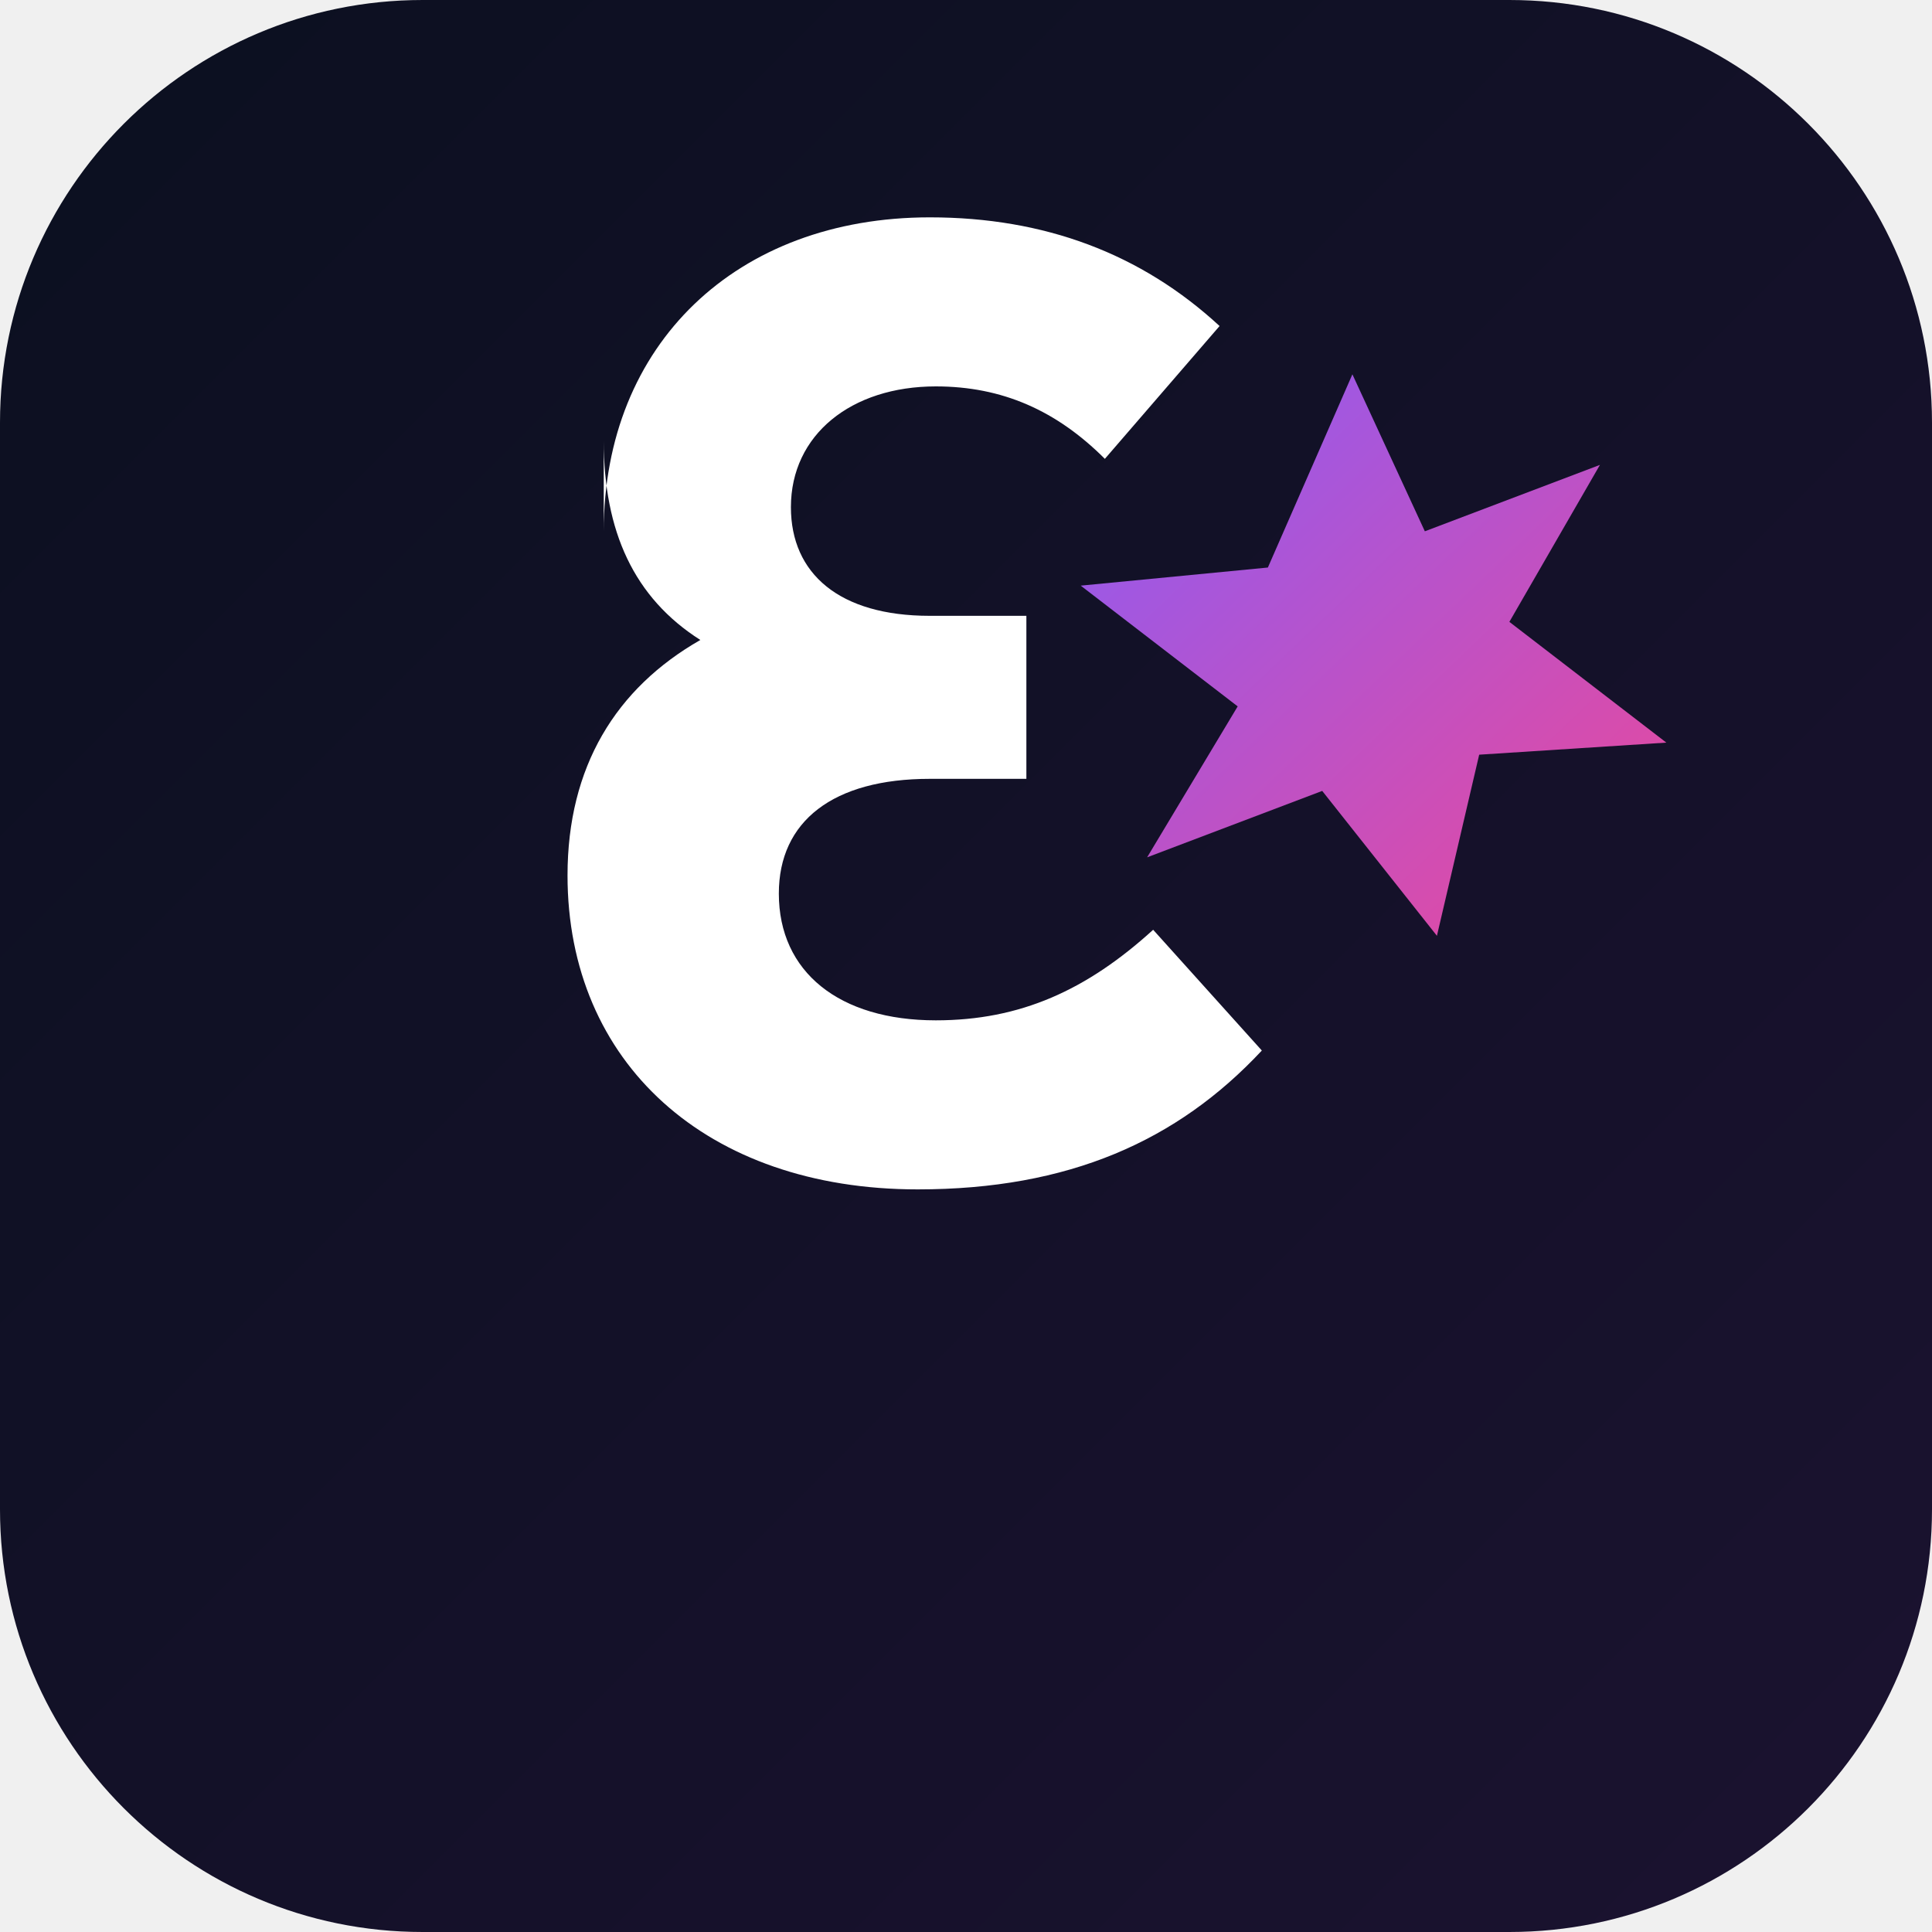
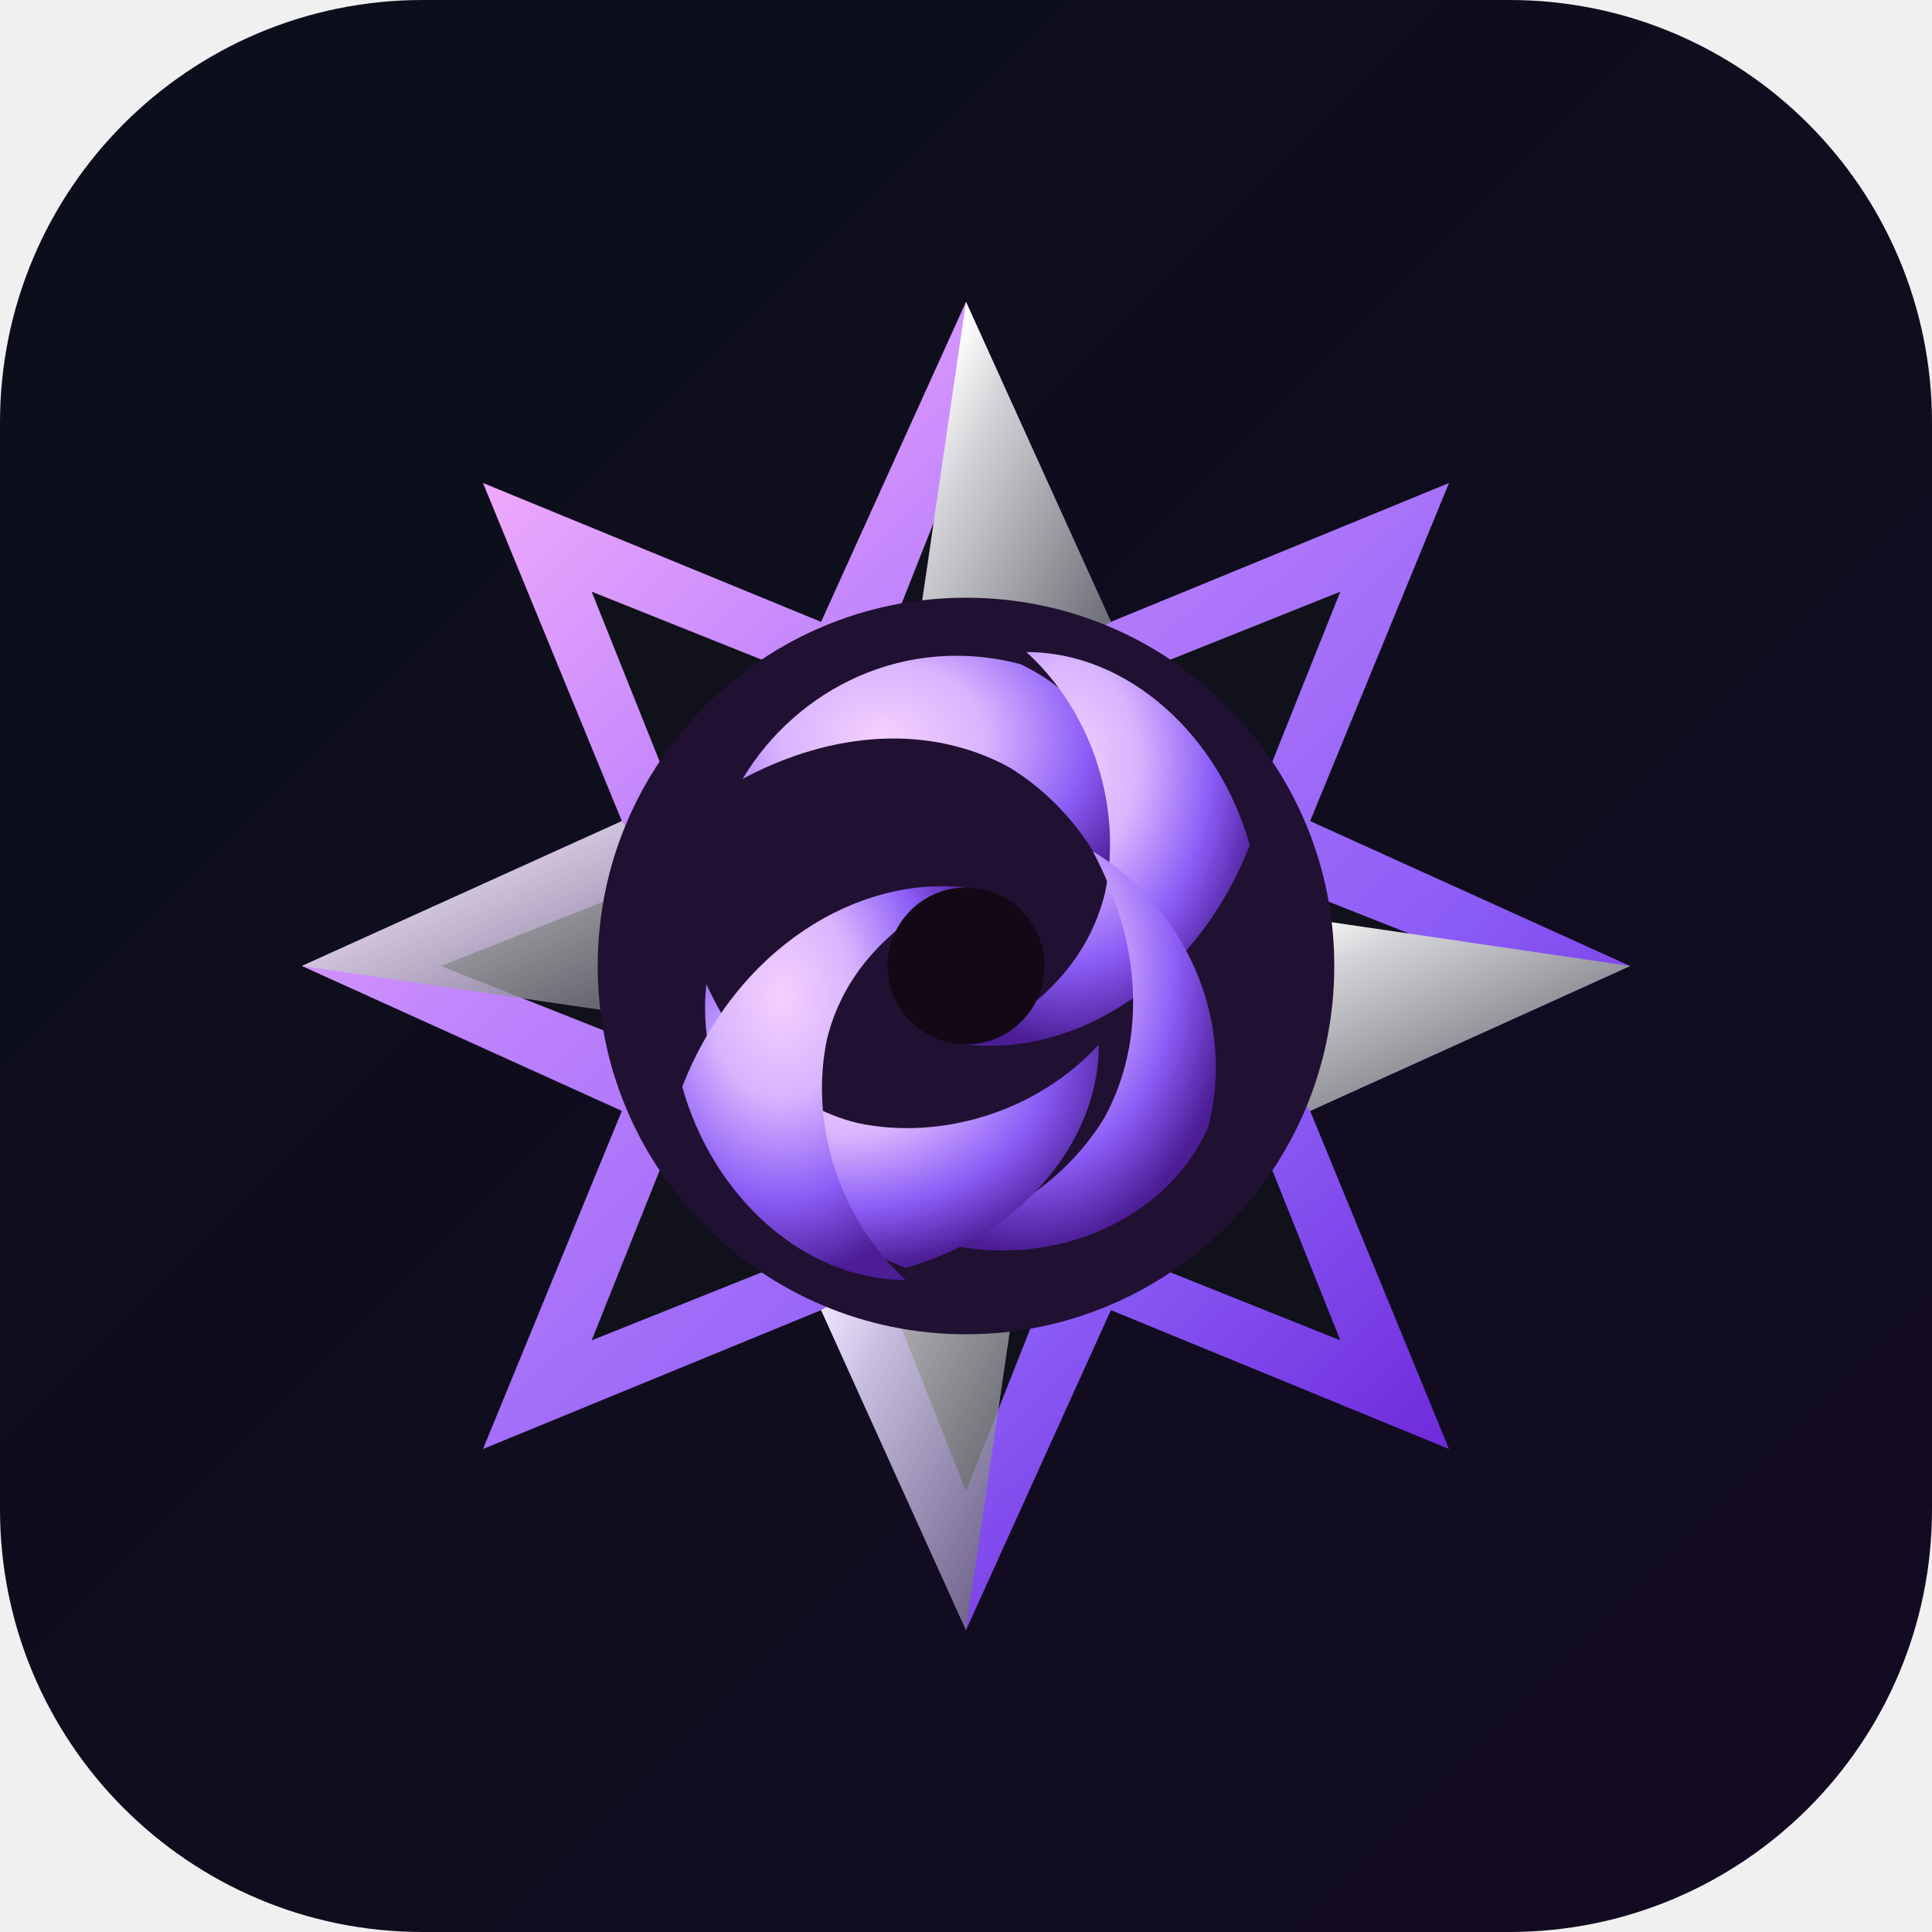
<svg xmlns="http://www.w3.org/2000/svg" viewBox="0 0 32 32">
  <defs>
    <linearGradient id="bg" x1="0%" y1="0%" x2="100%" y2="100%">
-       <stop offset="0%" stop-color="#0b1020" />
-       <stop offset="100%" stop-color="#1b1230" />
+       <stop offset="0%" stop-color="#0b0f1a" />
+       <stop offset="100%" stop-color="#140b22" />
    </linearGradient>
-     <linearGradient id="accent" x1="0%" y1="0%" x2="100%" y2="100%">
-       <stop offset="0%" stop-color="#8b5cf6" />
-       <stop offset="100%" stop-color="#ec4899" />
+     <linearGradient id="star" x1="14%" y1="12%" x2="86%" y2="88%">
+       <stop offset="0%" stop-color="#f0abfc" />
+       <stop offset="28%" stop-color="#c084fc" />
+       <stop offset="72%" stop-color="#8b5cf6" />
+       <stop offset="100%" stop-color="#6d28d9" />
    </linearGradient>
+     <linearGradient id="steel" x1="18%" y1="16%" x2="82%" y2="84%">
+       <stop offset="0%" stop-color="#ffffff" />
+       <stop offset="24%" stop-color="#d4d4d8" />
+       <stop offset="100%" stop-color="#71717a" />
+     </linearGradient>
+     <radialGradient id="swirl" cx="35%" cy="28%" r="72%">
+       <stop offset="0%" stop-color="#f5d0fe" />
+       <stop offset="36%" stop-color="#d8b4fe" />
+       <stop offset="72%" stop-color="#8b5cf6" />
+       <stop offset="100%" stop-color="#4c1d95" />
+     </radialGradient>
  </defs>
  <rect width="32" height="32" rx="7" fill="url(#bg)" />
-   <path d="M10 8.8c0-3.1 2.2-5.2 5.4-5.2 1.9 0 3.5.6 4.8 1.8L18.3 7.6c-.8-.8-1.7-1.2-2.8-1.2-1.4 0-2.4.8-2.4 2 0 1.1.8 1.8 2.3 1.8h1.6v2.7h-1.6c-1.6 0-2.5.7-2.5 1.9 0 1.3 1 2.1 2.6 2.1 1.4 0 2.5-.5 3.6-1.5l1.8 2c-1.4 1.5-3.2 2.3-5.7 2.3-3.5 0-5.8-2.1-5.8-5.2 0-1.8.8-3.1 2.2-3.9-1.1-.7-1.6-1.8-1.6-3.3Z" fill="#fff" />
-   <path d="M22.4 6.2 23.6 8.8 26.5 7.7 25 10.3l2.6 2-3.1.2-.7 3-1.9-2.4-2.9 1.1 1.5-2.5-2.6-2 3.1-.3Z" fill="url(#accent)" />
+   <g transform="translate(16 16)">
+     <path d="M0-11 2.4-5.7 8-8 5.7-2.4 11 0 5.7 2.4 8 8 2.4 5.7 0 11-2.4 5.7-8 8-5.7 2.4-11 0-5.7-2.4-8-8-2.4-5.7Z" fill="url(#star)" />
+     <path d="M0-8.7 1.7-4.4 6.2-6.2 4.4-1.7 8.7 0 4.4 1.7 6.2 6.2 1.7 4.4 0 8.7-1.7 4.4-6.2 6.2-4.4 1.7-8.7 0-4.4-1.7-6.2-6.2-1.7-4.4Z" fill="#10111a" />
+     <path d="M0-11 2.4-5.7-1.1-3.5Z" fill="url(#steel)" />
+     <path d="M11 0 5.7 2.4 3.5-1.1Z" fill="url(#steel)" />
+     <path d="M0 11-2.4 5.7 1.1 3.5Z" fill="url(#steel)" opacity="0.8" />
+     <path d="M-11 0-5.7-2.4-3.5 1.1Z" fill="url(#steel)" opacity="0.8" />
+     <circle r="6.1" fill="#201132" />
+     <g fill="url(#swirl)">
+       <path d="M.9-5c-1.9-.5-3.7.4-4.6 1.9 1.5-.8 3.1-.9 4.4-.2 1 .6 1.8 1.7 2 3 .6-1.8-.1-3.9-1.8-4.7Z" />
+       <path d="M4.7-2c-.5-1.8-2-3.2-3.7-3.2 1.1 1 1.6 2.6 1.3 4-.3 1.2-1.2 2-2.3 2.5 1.8.2 3.8-1 4.7-3.3Z" />
+       <path d="M4 2.7c.5-1.8-.4-3.7-1.9-4.6.8 1.5.9 3.1.2 4.4-.6 1-1.7 1.8-3 2 1.8.6 3.9-.1 4.7-1.8Z" />
+       <path d="M-1 5c1.8-.5 3.2-2 3.2-3.7-1 1.1-2.6 1.6-4 1.3-1.2-.3-2-1.2-2.5-2.3-.2 1.8 1 3.8 3.3 4.7Z" />
+       <path d="M-4.7 2c.5 1.8 2 3.2 3.7 3.2-1.1-1-1.6-2.6-1.3-4 .3-1.2 1.2-2 2.3-2.5-1.8-.2-3.8 1-4.7 3.3Z" />
+     </g>
+     <circle r="1.3" fill="#130916" />
+   </g>
</svg>
